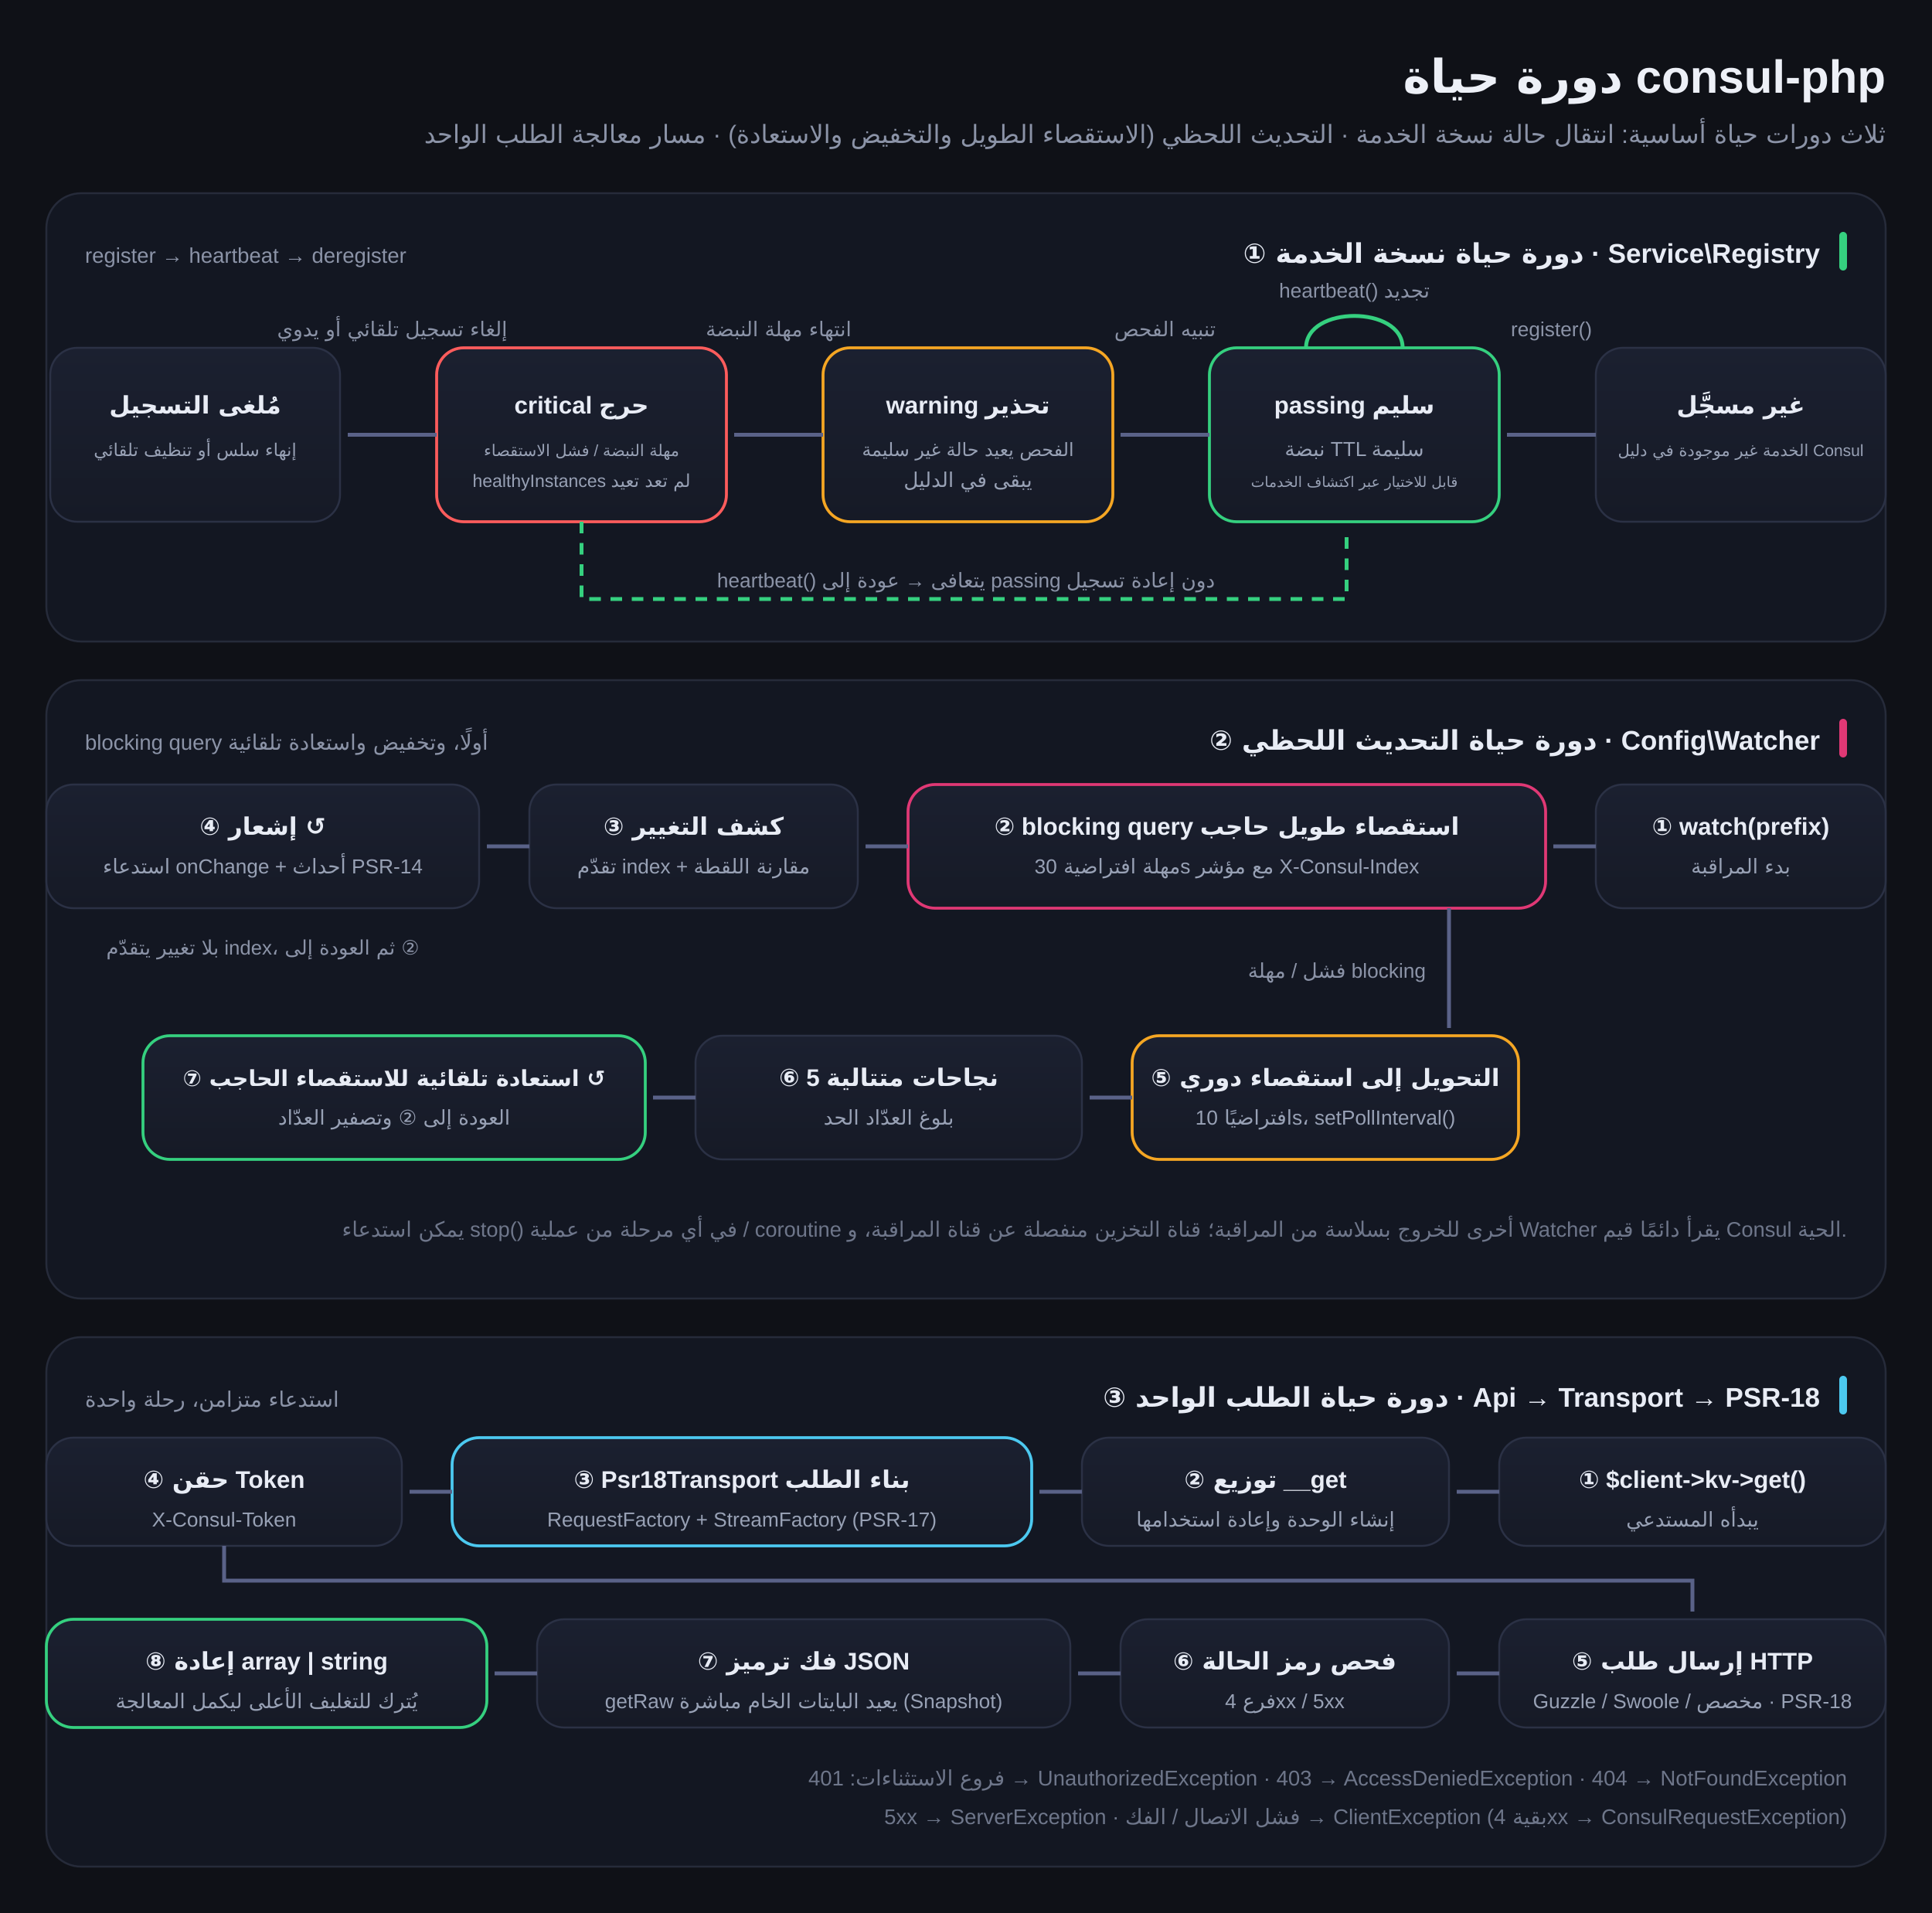
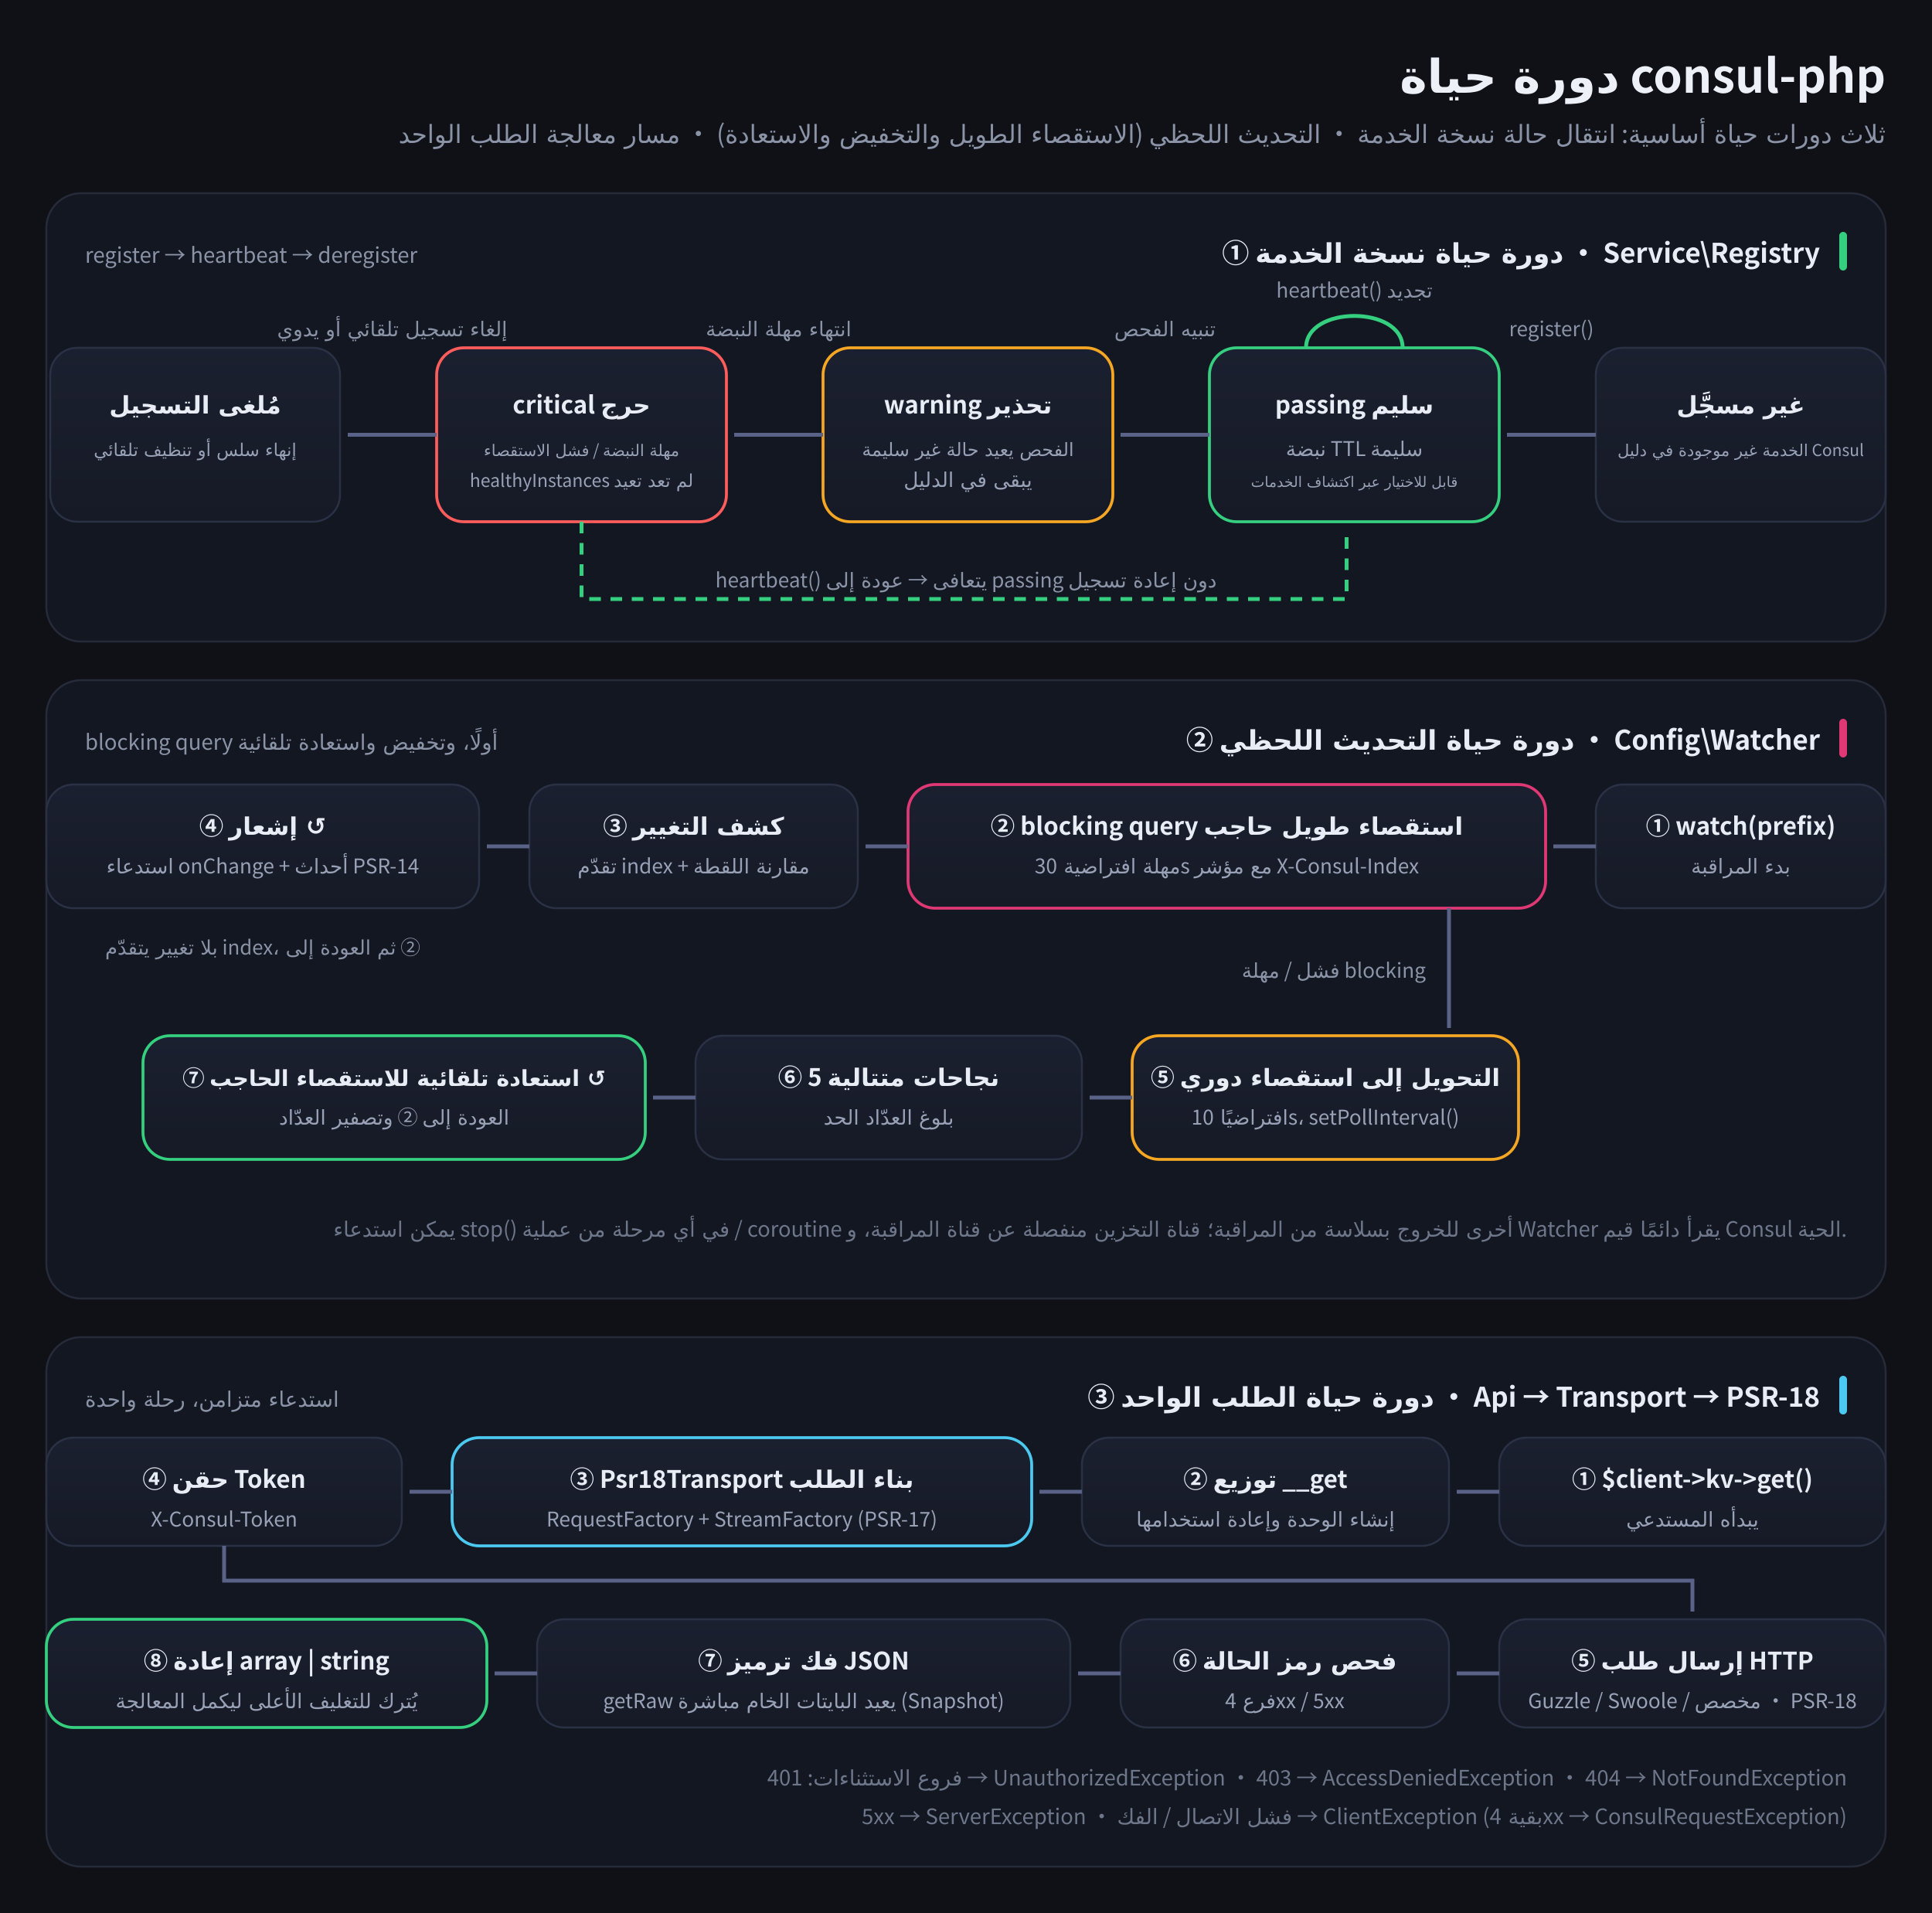
<svg xmlns="http://www.w3.org/2000/svg" width="1000" height="990" viewBox="0 0 1000 990" role="img" aria-label="مخطط دورة حياة consul-php">
  <style>
-     .t { font-family: -apple-system, BlinkMacSystemFont, "Segoe UI", "Helvetica Neue", Arial, "DejaVu Sans", "Noto Sans SC", "PingFang SC", "Microsoft YaHei", sans-serif; }
+     .t { font-family: "Noto Sans SC", "Noto Sans CJK SC", "Noto Sans", "DejaVu Sans", "Liberation Sans", sans-serif; }
    .h1 { font-size: 24px; font-weight: 700; fill: #EDF0F7; }
    .sub { font-size: 13px; fill: #8B93A7; }
    .lt { font-size: 14px; font-weight: 600; fill: #E8ECF5; }
    .chip { font-size: 11px; fill: #8B93A7; }
    .bt { font-size: 12.5px; font-weight: 600; fill: #E8ECF5; }
    .bs { font-size: 10.5px; fill: #98A1B5; }
    .al { font-size: 10.5px; fill: #8B93A7; }
    .note { font-size: 11px; fill: #6E768A; }
  </style>
  <defs>
    <linearGradient id="card" x1="0" y1="0" x2="0" y2="1">
      <stop offset="0" stop-color="#1B2030" />
      <stop offset="1" stop-color="#161A26" />
    </linearGradient>
    <marker id="ar" viewBox="0 0 10 10" refX="9" refY="5" markerWidth="5" markerHeight="5" orient="auto-start-reverse">
      <path d="M 1000 0L 990 5L 1000 10z" fill="#5A6288" />
    </marker>
    <marker id="arg" viewBox="0 0 10 10" refX="9" refY="5" markerWidth="5" markerHeight="5" orient="auto-start-reverse">
      <path d="M 1000 0L 990 5L 1000 10z" fill="#35D07F" />
    </marker>
  </defs>
  <rect width="1000" height="990" fill="#0F1117" />
  <g class="t">
    <text class="h1" x="976" y="48" text-anchor="end">دورة حياة consul-php</text>
    <text class="sub" x="976" y="74" text-anchor="end">ثلاث دورات حياة أساسية: انتقال حالة نسخة الخدمة · التحديث اللحظي (الاستقصاء الطويل والتخفيض والاستعادة) · مسار معالجة الطلب الواحد</text>
    <rect x="24" y="100" width="952" height="232" rx="18" fill="#131722" stroke="#262B3A" />
    <rect x="952" y="120" width="4" height="20" rx="2" fill="#35D07F" />
    <text class="lt" x="942" y="136" text-anchor="end">① دورة حياة نسخة الخدمة · Service\Registry</text>
    <text class="chip" x="44" y="136" text-anchor="start">register → heartbeat → deregister</text>
    <rect x="826" y="180" width="150" height="90" rx="14" fill="url(#card)" stroke="#2B3145" />
    <text class="bt" x="901" y="214" text-anchor="middle">غير مسجَّل</text>
    <text class="bs" x="901" y="236" text-anchor="middle" style="font-size:8.4px">الخدمة غير موجودة في دليل Consul</text>
    <rect x="626" y="180" width="150" height="90" rx="14" fill="url(#card)" stroke="#35D07F" stroke-width="1.5" />
    <text class="bt" x="701" y="214" text-anchor="middle" fill="#7FE3B0">passing سليم</text>
    <text class="bs" x="701" y="236" text-anchor="middle">نبضة TTL سليمة</text>
    <text class="bs" x="701" y="252" text-anchor="middle" style="font-size:7.5px">قابل للاختيار عبر اكتشاف الخدمات</text>
    <path d="M 726 180C 726 158 676 158 676 180" fill="none" stroke="#35D07F" stroke-width="2" marker-end="url(#arg)" />
    <text class="al" x="701" y="154" text-anchor="middle" fill="#5FBF92">heartbeat() تجديد</text>
    <rect x="426" y="180" width="150" height="90" rx="14" fill="url(#card)" stroke="#F5A623" stroke-width="1.5" />
    <text class="bt" x="501" y="214" text-anchor="middle" fill="#F7C066">warning تحذير</text>
    <text class="bs" x="501" y="236" text-anchor="middle" style="font-size:9.5px">الفحص يعيد حالة غير سليمة</text>
    <text class="bs" x="501" y="252" text-anchor="middle">يبقى في الدليل</text>
    <rect x="226" y="180" width="150" height="90" rx="14" fill="url(#card)" stroke="#FF5C5C" stroke-width="1.5" />
    <text class="bt" x="301" y="214" text-anchor="middle" fill="#FF8F8F">critical حرج</text>
    <text class="bs" x="301" y="236" text-anchor="middle" style="font-size:8.3px">مهلة النبضة / فشل الاستقصاء</text>
    <text class="bs" x="301" y="252" text-anchor="middle" style="font-size:9.2px">healthyInstances لم تعد تعيد</text>
    <rect x="26" y="180" width="150" height="90" rx="14" fill="url(#card)" stroke="#2B3145" />
    <text class="bt" x="101" y="214" text-anchor="middle">مُلغى التسجيل</text>
    <text class="bs" x="101" y="236" text-anchor="middle" style="font-size:9.1px">إنهاء سلس أو تنظيف تلقائي</text>
    <path d="M 826 225H 780" fill="none" stroke="#5A6288" stroke-width="2" marker-end="url(#ar)" />
    <text class="al" x="803" y="174" text-anchor="middle">register()</text>
    <path d="M 626 225H 580" fill="none" stroke="#5A6288" stroke-width="2" marker-end="url(#ar)" />
    <text class="al" x="603" y="174" text-anchor="middle">تنبيه الفحص</text>
    <path d="M 426 225H 380" fill="none" stroke="#5A6288" stroke-width="2" marker-end="url(#ar)" />
    <text class="al" x="403" y="174" text-anchor="middle">انتهاء مهلة النبضة</text>
    <path d="M 226 225H 180" fill="none" stroke="#5A6288" stroke-width="2" marker-end="url(#ar)" />
    <text class="al" x="203" y="174" text-anchor="middle">إلغاء تسجيل تلقائي أو يدوي</text>
    <path d="M 301 270V 310H 697V 274" fill="none" stroke="#35D07F" stroke-width="2" stroke-dasharray="6 5" marker-end="url(#arg)" />
    <text class="al" x="500" y="304" text-anchor="middle" fill="#5FBF92">heartbeat() يتعافى → عودة إلى passing دون إعادة تسجيل</text>
    <rect x="24" y="352" width="952" height="320" rx="18" fill="#131722" stroke="#262B3A" />
    <rect x="952" y="372" width="4" height="20" rx="2" fill="#E03875" />
    <text class="lt" x="942" y="388" text-anchor="end">② دورة حياة التحديث اللحظي · Config\Watcher</text>
    <text class="chip" x="44" y="388" text-anchor="start">blocking query أولًا، وتخفيض واستعادة تلقائية</text>
    <rect x="826" y="406" width="150" height="64" rx="14" fill="url(#card)" stroke="#2B3145" />
    <text class="bt" x="901" y="432" text-anchor="middle">① watch(prefix)</text>
    <text class="bs" x="901" y="452" text-anchor="middle">بدء المراقبة</text>
    <rect x="470" y="406" width="330" height="64" rx="14" fill="url(#card)" stroke="#E03875" stroke-width="1.5" />
    <text class="bt" x="635" y="432" text-anchor="middle" fill="#F58FB4">② blocking query استقصاء طويل حاجب</text>
    <text class="bs" x="635" y="452" text-anchor="middle">مهلة افتراضية 30s مع مؤشر X-Consul-Index</text>
    <rect x="274" y="406" width="170" height="64" rx="14" fill="url(#card)" stroke="#2B3145" />
    <text class="bt" x="359" y="432" text-anchor="middle">③ كشف التغيير</text>
    <text class="bs" x="359" y="452" text-anchor="middle">تقدّم index + مقارنة اللقطة</text>
    <rect x="24" y="406" width="224" height="64" rx="14" fill="url(#card)" stroke="#2B3145" />
    <text class="bt" x="136" y="432" text-anchor="middle">④ إشعار ↺</text>
    <text class="bs" x="136" y="452" text-anchor="middle">استدعاء onChange + أحداث PSR-14</text>
    <path d="M 826 438H 804" fill="none" stroke="#5A6288" stroke-width="2" marker-end="url(#ar)" />
    <path d="M 470 438H 448" fill="none" stroke="#5A6288" stroke-width="2" marker-end="url(#ar)" />
    <path d="M 274 438H 252" fill="none" stroke="#5A6288" stroke-width="2" marker-end="url(#ar)" />
    <text class="al" x="136" y="494" text-anchor="middle" style="font-size:10.3px">بلا تغيير يتقدّم index، ثم العودة إلى ②</text>
    <path d="M 750 470V 532" fill="none" stroke="#5A6288" stroke-width="2" marker-end="url(#ar)" />
    <text class="al" x="738" y="506" text-anchor="end">فشل / مهلة blocking</text>
    <rect x="586" y="536" width="200" height="64" rx="14" fill="url(#card)" stroke="#F5A623" stroke-width="1.5" />
    <text class="bt" x="686" y="562" text-anchor="middle" fill="#F7C066" style="font-size:12.3px">⑤ التحويل إلى استقصاء دوري</text>
    <text class="bs" x="686" y="582" text-anchor="middle">افتراضيًا 10s، setPollInterval()</text>
    <rect x="360" y="536" width="200" height="64" rx="14" fill="url(#card)" stroke="#2B3145" />
    <text class="bt" x="460" y="562" text-anchor="middle">⑥ 5 نجاحات متتالية</text>
    <text class="bs" x="460" y="582" text-anchor="middle">بلوغ العدّاد الحد</text>
    <rect x="74" y="536" width="260" height="64" rx="14" fill="url(#card)" stroke="#35D07F" stroke-width="1.5" />
    <text class="bt" x="204" y="562" text-anchor="middle" fill="#7FE3B0" style="font-size:11.4px">⑦ استعادة تلقائية للاستقصاء الحاجب ↺</text>
    <text class="bs" x="204" y="582" text-anchor="middle">العودة إلى ② وتصفير العدّاد</text>
    <path d="M 586 568H 564" fill="none" stroke="#5A6288" stroke-width="2" marker-end="url(#ar)" />
    <path d="M 360 568H 338" fill="none" stroke="#5A6288" stroke-width="2" marker-end="url(#ar)" />
    <text class="note" x="956" y="640" style="font-size:10.9px" text-anchor="end">يمكن استدعاء stop() في أي مرحلة من عملية / coroutine أخرى للخروج بسلاسة من المراقبة؛ قناة التخزين منفصلة عن قناة المراقبة، و Watcher يقرأ دائمًا قيم Consul الحية.</text>
    <rect x="24" y="692" width="952" height="274" rx="18" fill="#131722" stroke="#262B3A" />
    <rect x="952" y="712" width="4" height="20" rx="2" fill="#4CC9F0" />
    <text class="lt" x="942" y="728" text-anchor="end">③ دورة حياة الطلب الواحد · Api → Transport → PSR-18</text>
    <text class="chip" x="44" y="728" text-anchor="start">استدعاء متزامن، رحلة واحدة</text>
    <rect x="776" y="744" width="200" height="56" rx="14" fill="url(#card)" stroke="#2B3145" />
    <text class="bt" x="876" y="770" text-anchor="middle">① $client-&gt;kv-&gt;get()</text>
    <text class="bs" x="876" y="790" text-anchor="middle">يبدأه المستدعي</text>
    <rect x="560" y="744" width="190" height="56" rx="14" fill="url(#card)" stroke="#2B3145" />
    <text class="bt" x="655" y="770" text-anchor="middle">② توزيع __get</text>
    <text class="bs" x="655" y="790" text-anchor="middle">إنشاء الوحدة وإعادة استخدامها</text>
    <rect x="234" y="744" width="300" height="56" rx="14" fill="url(#card)" stroke="#4CC9F0" stroke-width="1.5" />
    <text class="bt" x="384" y="770" text-anchor="middle" fill="#8FDCF7">③ Psr18Transport بناء الطلب</text>
    <text class="bs" x="384" y="790" text-anchor="middle">RequestFactory + StreamFactory (PSR-17)</text>
    <rect x="24" y="744" width="184" height="56" rx="14" fill="url(#card)" stroke="#2B3145" />
    <text class="bt" x="116" y="770" text-anchor="middle">④ حقن Token</text>
    <text class="bs" x="116" y="790" text-anchor="middle">X-Consul-Token</text>
    <path d="M 776 772H 754" fill="none" stroke="#5A6288" stroke-width="2" marker-end="url(#ar)" />
    <path d="M 560 772H 538" fill="none" stroke="#5A6288" stroke-width="2" marker-end="url(#ar)" />
    <path d="M 234 772H 212" fill="none" stroke="#5A6288" stroke-width="2" marker-end="url(#ar)" />
    <path d="M 116 800V 818H 876V 834" fill="none" stroke="#5A6288" stroke-width="2" marker-end="url(#ar)" />
    <rect x="776" y="838" width="200" height="56" rx="14" fill="url(#card)" stroke="#2B3145" />
    <text class="bt" x="876" y="864" text-anchor="middle">⑤ إرسال طلب HTTP</text>
    <text class="bs" x="876" y="884" text-anchor="middle">Guzzle / Swoole / مخصص · PSR-18</text>
    <rect x="580" y="838" width="170" height="56" rx="14" fill="url(#card)" stroke="#2B3145" />
    <text class="bt" x="665" y="864" text-anchor="middle">⑥ فحص رمز الحالة</text>
    <text class="bs" x="665" y="884" text-anchor="middle">فرع 4xx / 5xx</text>
    <rect x="278" y="838" width="276" height="56" rx="14" fill="url(#card)" stroke="#2B3145" />
    <text class="bt" x="416" y="864" text-anchor="middle">⑦ فك ترميز JSON</text>
    <text class="bs" x="416" y="884" text-anchor="middle">getRaw يعيد البايتات الخام مباشرة (Snapshot)</text>
    <rect x="24" y="838" width="228" height="56" rx="14" fill="url(#card)" stroke="#35D07F" stroke-width="1.5" />
    <text class="bt" x="138" y="864" text-anchor="middle" fill="#7FE3B0">⑧ إعادة array | string</text>
    <text class="bs" x="138" y="884" text-anchor="middle">يُترك للتغليف الأعلى ليكمل المعالجة</text>
    <path d="M 776 866H 754" fill="none" stroke="#5A6288" stroke-width="2" marker-end="url(#ar)" />
    <path d="M 580 866H 558" fill="none" stroke="#5A6288" stroke-width="2" marker-end="url(#ar)" />
    <path d="M 278 866H 256" fill="none" stroke="#5A6288" stroke-width="2" marker-end="url(#ar)" />
    <text class="note" x="956" y="924" text-anchor="end">فروع الاستثناءات: 401 → UnauthorizedException · 403 → AccessDeniedException · 404 → NotFoundException</text>
    <text class="note" x="956" y="944" text-anchor="end">　　　　　5xx → ServerException · فشل الاتصال / الفك → ClientException (بقية 4xx → ConsulRequestException)</text>
  </g>
</svg>
